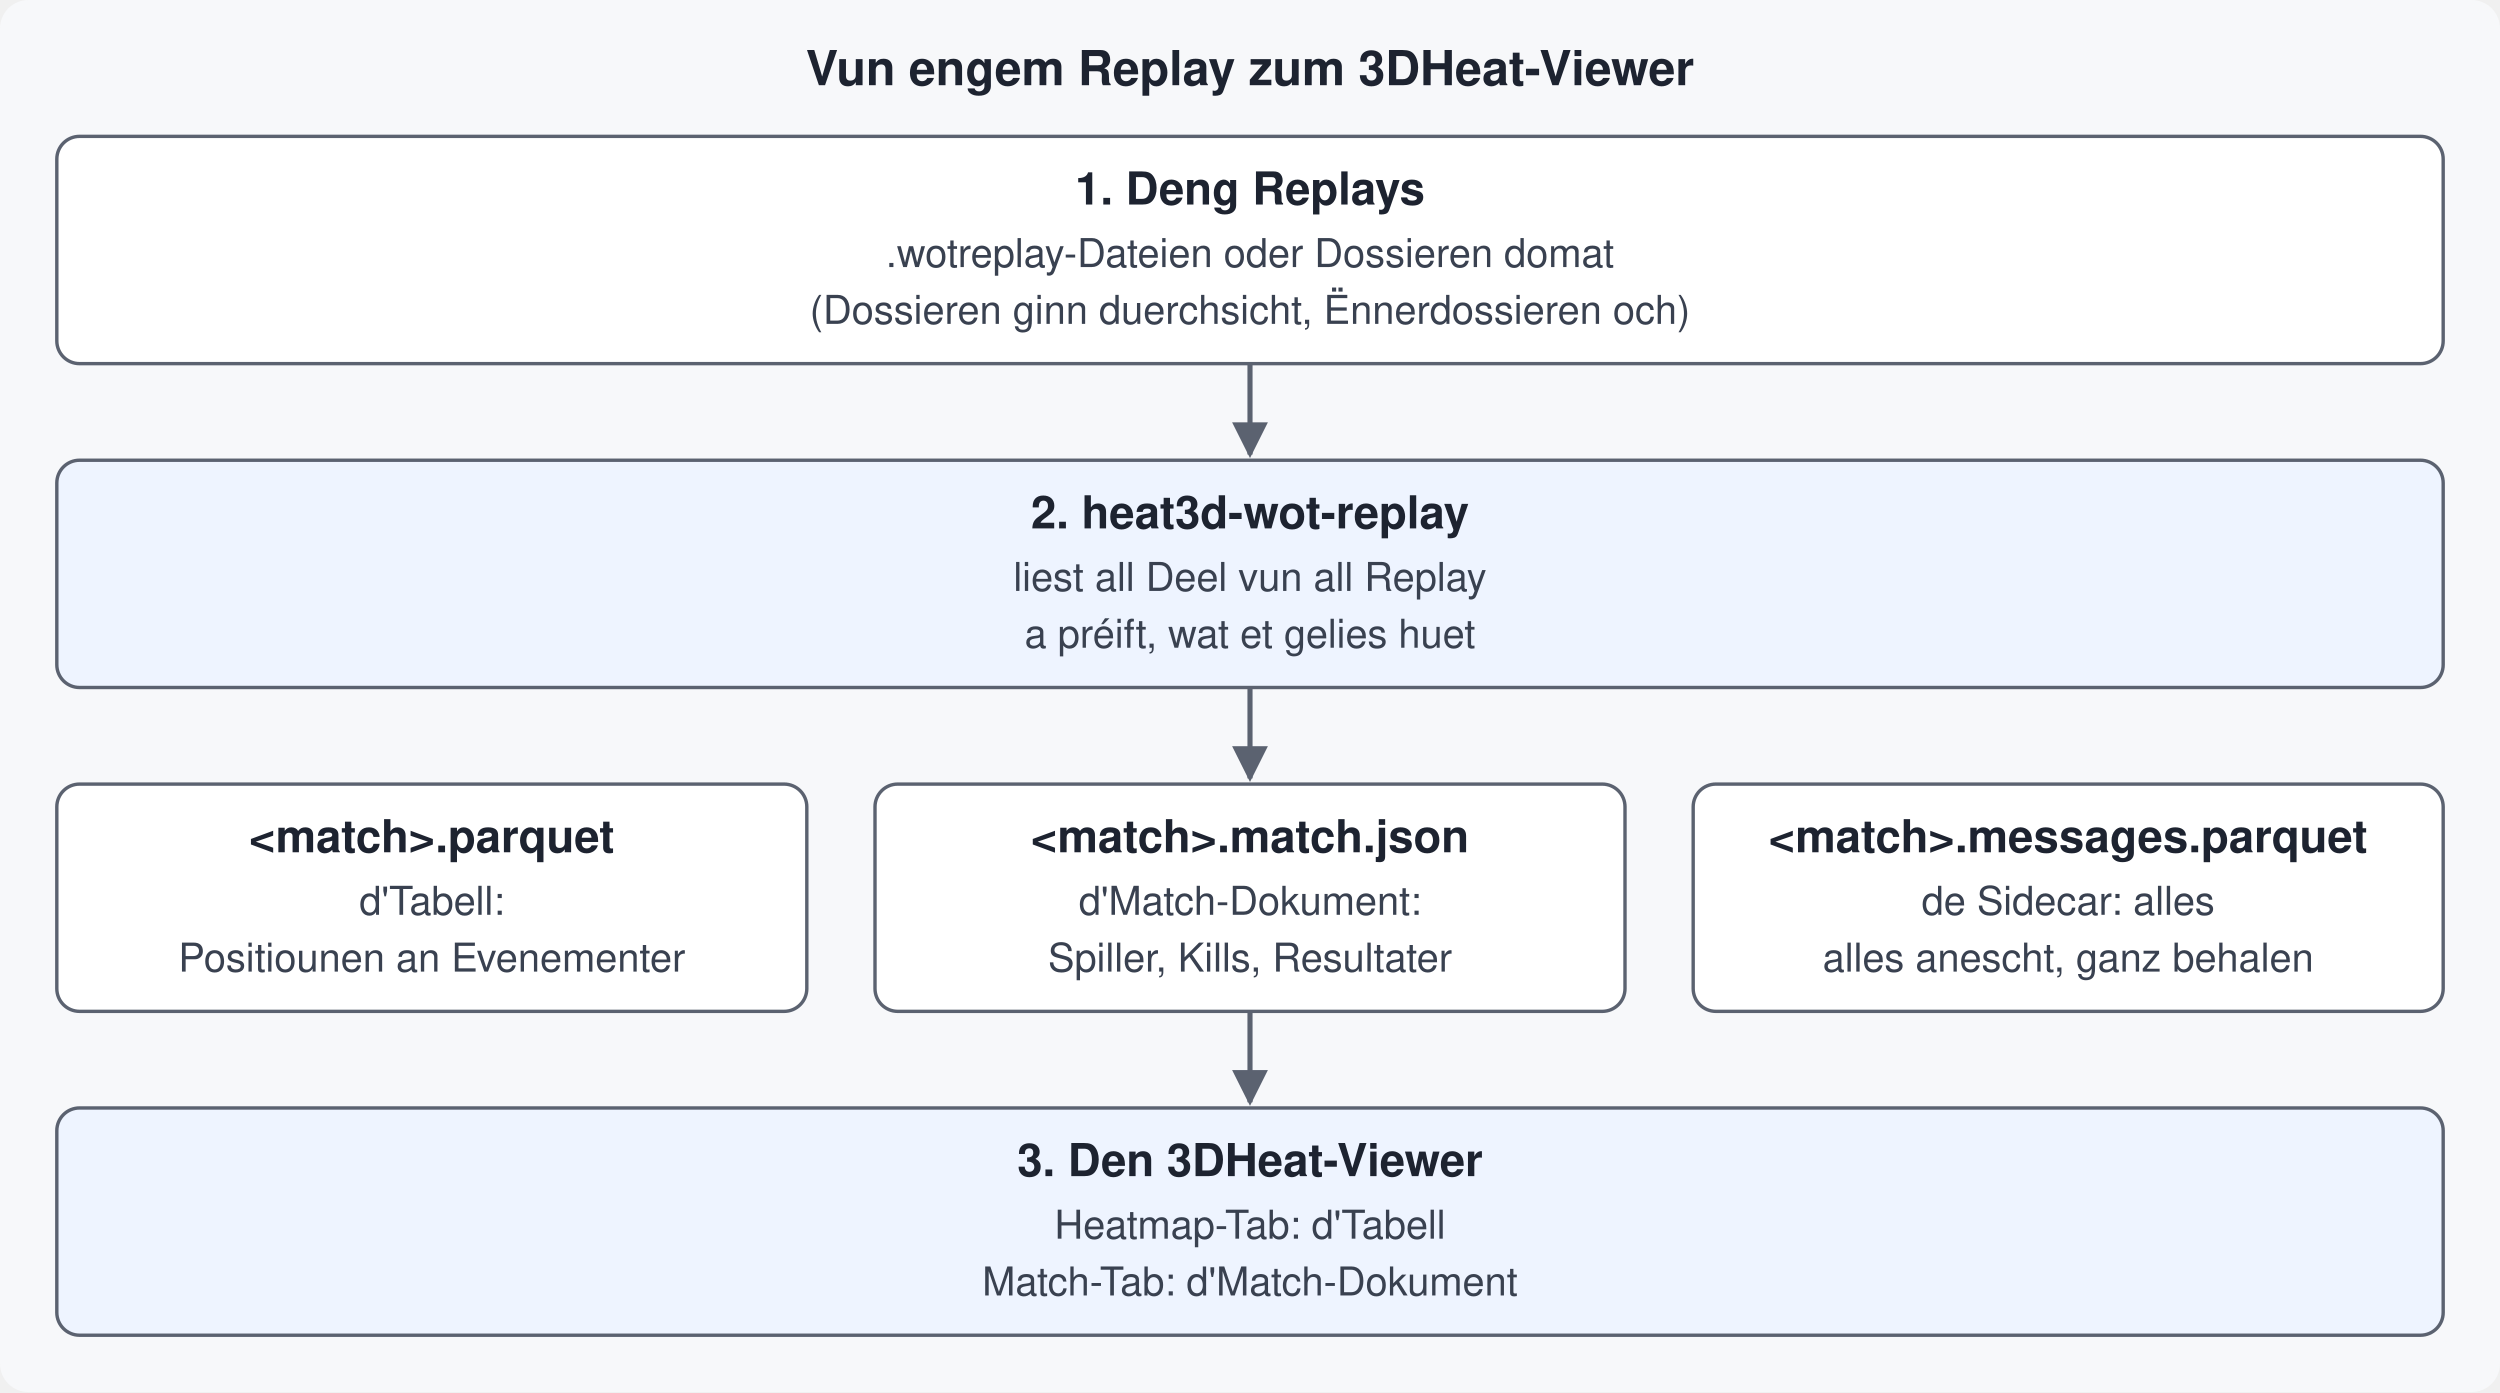
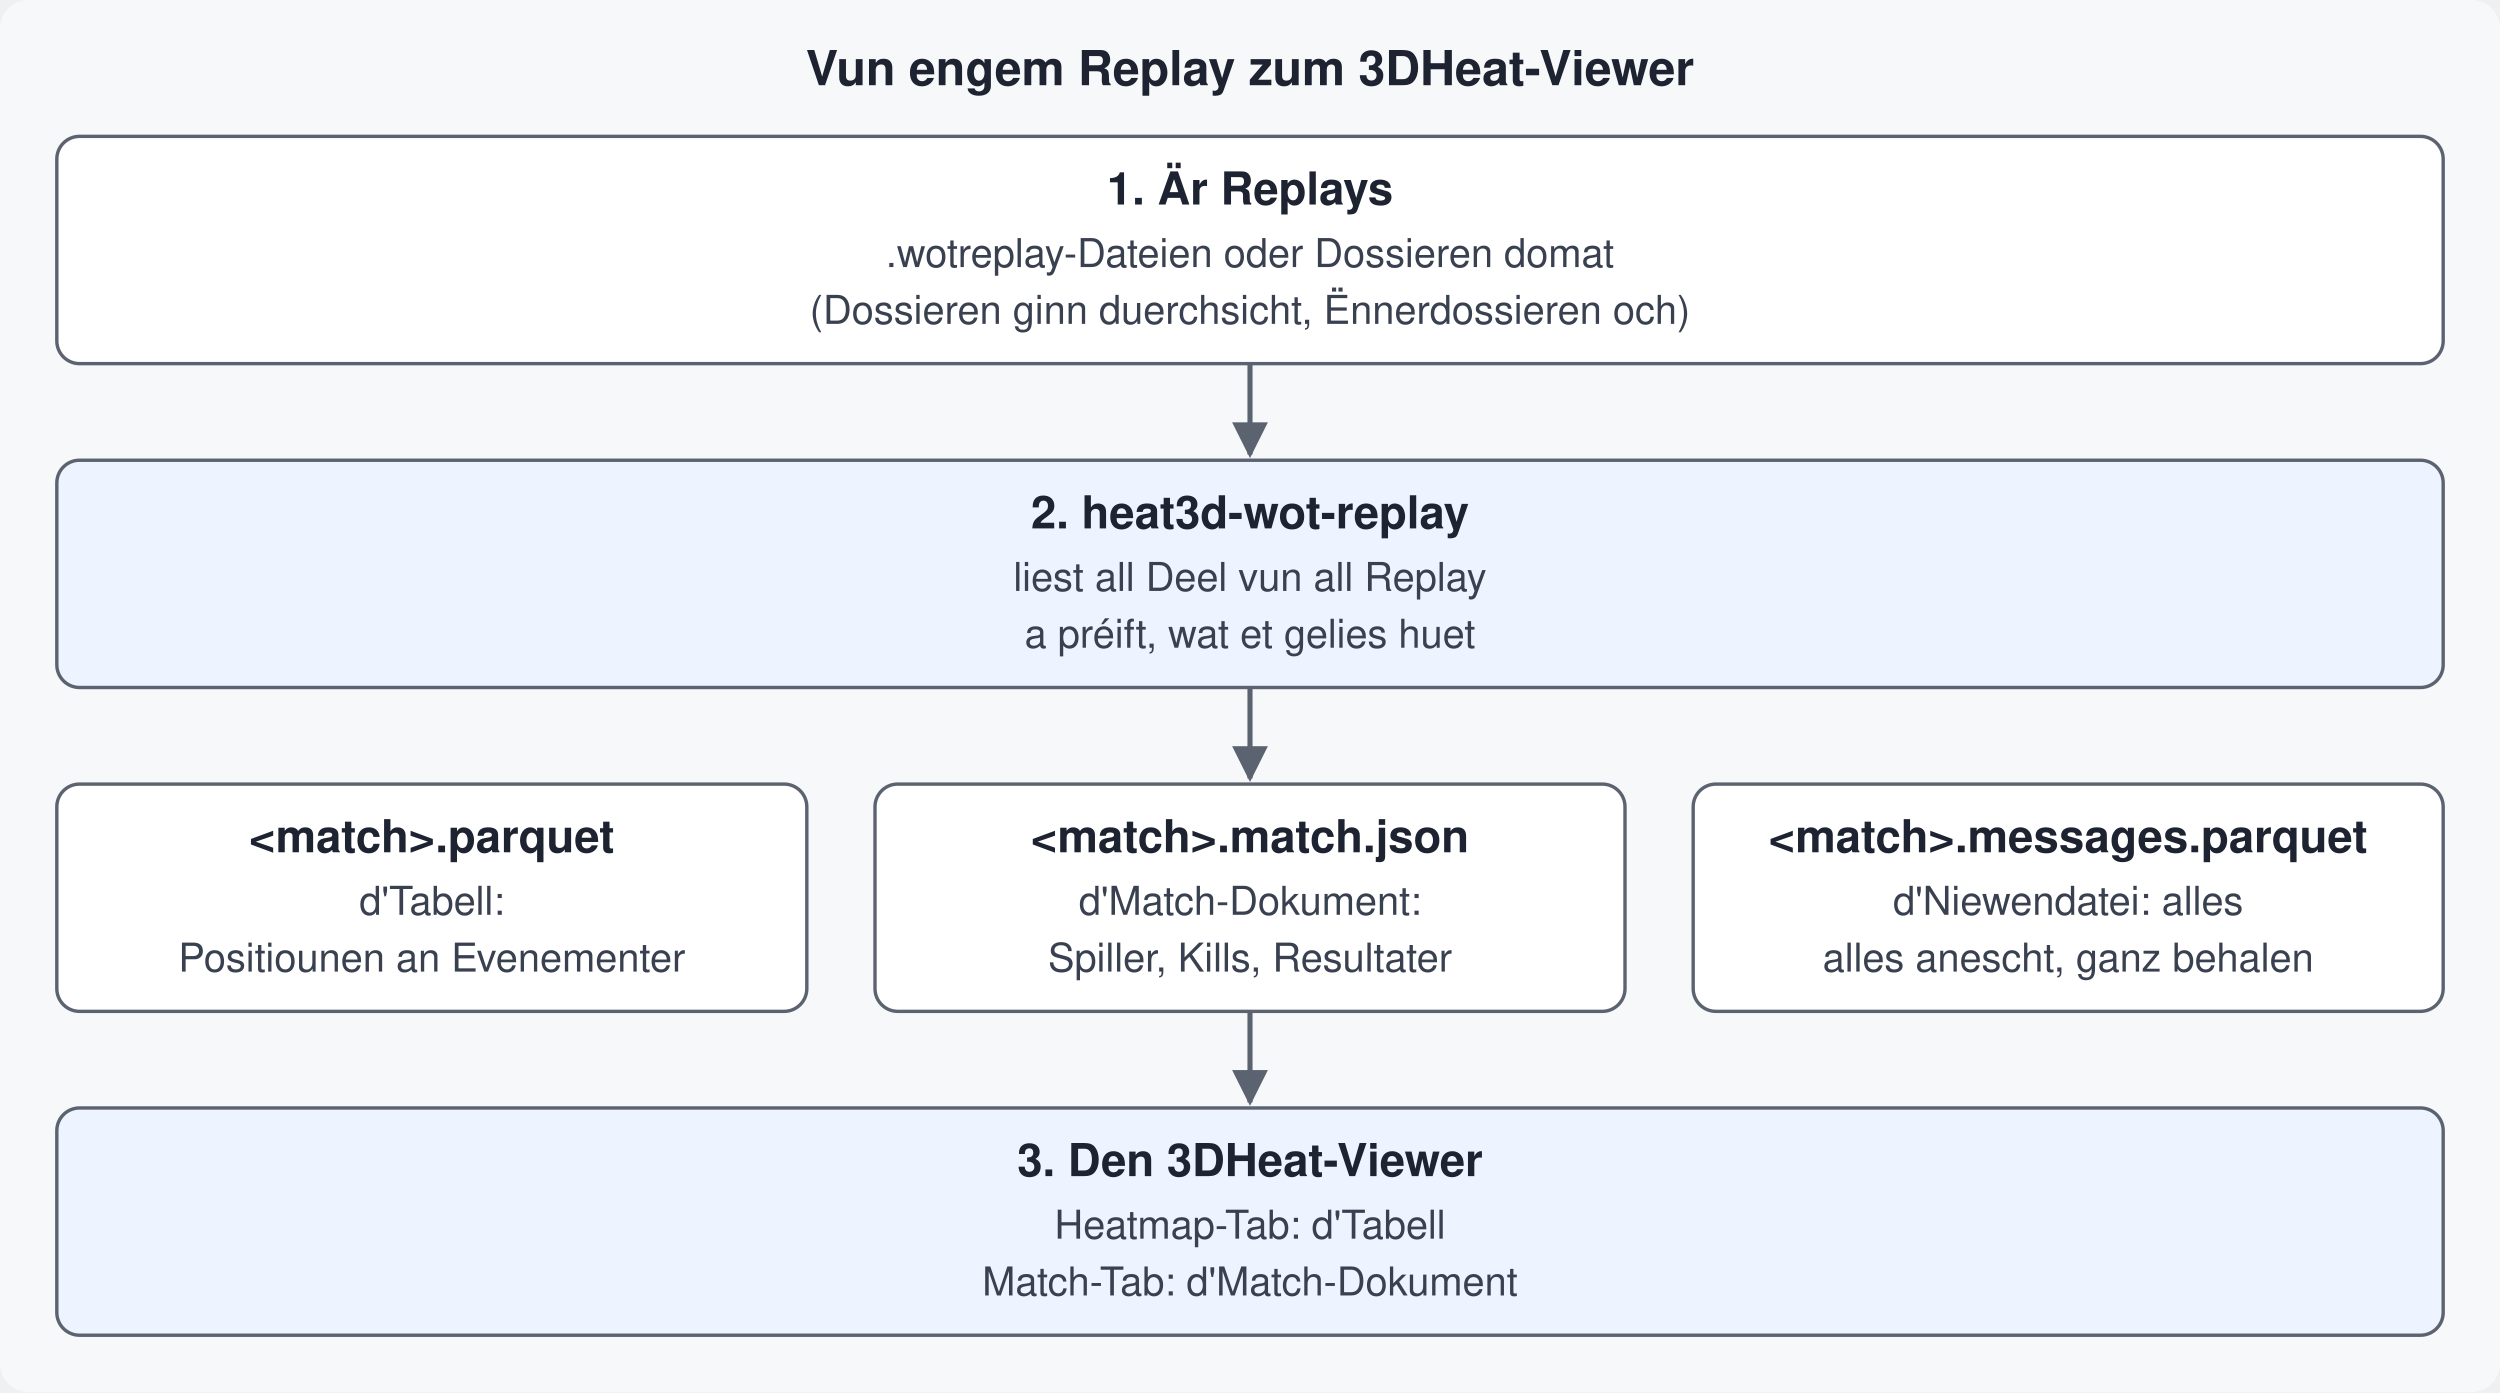
<svg xmlns="http://www.w3.org/2000/svg" width="880" height="490" viewBox="0 0 880 490" role="img" aria-label="From a replay to the 3DHeat viewer">
  <defs>
    <marker id="a" viewBox="0 0 10 10" refX="9" refY="5" markerWidth="7" markerHeight="7" orient="auto">
      <path d="M0,0 L10,5 L0,10 z" fill="#5b6270" />
    </marker>
  </defs>
  <rect width="880" height="490" rx="10" fill="#f7f8fa" />
  <text x="440" y="30" font-family="Segoe UI,Helvetica,Arial,sans-serif" font-size="17" font-weight="600" text-anchor="middle" fill="#1d2330">Vun engem Replay zum 3DHeat-Viewer</text>
  <rect x="20" y="48" width="840" height="80" rx="8" fill="#ffffff" stroke="#5b6270" stroke-width="1.2" />
-   <text x="440" y="72" font-family="Segoe UI,Helvetica,Arial,sans-serif" font-size="16" font-weight="600" text-anchor="middle" fill="#1d2330">1. Deng Replays</text>
+   <text x="440" y="72" font-family="Segoe UI,Helvetica,Arial,sans-serif" font-size="16" font-weight="600" text-anchor="middle" fill="#1d2330">1. Är Replays</text>
  <text x="440" y="94" font-family="Segoe UI,Helvetica,Arial,sans-serif" font-size="14" text-anchor="middle" fill="#394150">.wotreplay-Dateien oder Dossieren domat</text>
  <text x="440" y="114" font-family="Segoe UI,Helvetica,Arial,sans-serif" font-size="14" text-anchor="middle" fill="#394150">(Dossieren ginn duerchsicht, Ënnerdossieren och)</text>
  <line x1="440" y1="128" x2="440" y2="160" stroke="#5b6270" stroke-width="1.8" marker-end="url(#a)" />
  <rect x="20" y="162" width="840" height="80" rx="8" fill="#eef4ff" stroke="#5b6270" stroke-width="1.2" />
  <text x="440" y="186" font-family="Segoe UI,Helvetica,Arial,sans-serif" font-size="16" font-weight="600" text-anchor="middle" fill="#1d2330">2. heat3d-wot-replay</text>
  <text x="440" y="208" font-family="Segoe UI,Helvetica,Arial,sans-serif" font-size="14" text-anchor="middle" fill="#394150">liest all Deel vun all Replay</text>
  <text x="440" y="228" font-family="Segoe UI,Helvetica,Arial,sans-serif" font-size="14" text-anchor="middle" fill="#394150">a préift, wat et gelies huet</text>
  <line x1="440" y1="242" x2="440" y2="274" stroke="#5b6270" stroke-width="1.8" marker-end="url(#a)" />
  <rect x="20" y="276" width="264" height="80" rx="8" fill="#ffffff" stroke="#5b6270" stroke-width="1.2" />
  <text x="152" y="300" font-family="Segoe UI,Helvetica,Arial,sans-serif" font-size="16" font-weight="600" text-anchor="middle" fill="#1d2330">&lt;match&gt;.parquet</text>
  <text x="152" y="322" font-family="Segoe UI,Helvetica,Arial,sans-serif" font-size="14" text-anchor="middle" fill="#394150">d'Tabell:</text>
  <text x="152" y="342" font-family="Segoe UI,Helvetica,Arial,sans-serif" font-size="14" text-anchor="middle" fill="#394150">Positiounen an Evenementer</text>
  <rect x="308" y="276" width="264" height="80" rx="8" fill="#ffffff" stroke="#5b6270" stroke-width="1.2" />
  <text x="440" y="300" font-family="Segoe UI,Helvetica,Arial,sans-serif" font-size="16" font-weight="600" text-anchor="middle" fill="#1d2330">&lt;match&gt;.match.json</text>
  <text x="440" y="322" font-family="Segoe UI,Helvetica,Arial,sans-serif" font-size="14" text-anchor="middle" fill="#394150">d'Match-Dokument:</text>
  <text x="440" y="342" font-family="Segoe UI,Helvetica,Arial,sans-serif" font-size="14" text-anchor="middle" fill="#394150">Spiller, Kills, Resultater</text>
  <rect x="596" y="276" width="264" height="80" rx="8" fill="#ffffff" stroke="#5b6270" stroke-width="1.2" />
  <text x="728" y="300" font-family="Segoe UI,Helvetica,Arial,sans-serif" font-size="16" font-weight="600" text-anchor="middle" fill="#1d2330">&lt;match&gt;.messages.parquet</text>
-   <text x="728" y="322" font-family="Segoe UI,Helvetica,Arial,sans-serif" font-size="14" text-anchor="middle" fill="#394150">de Sidecar: alles</text>
+   <text x="728" y="322" font-family="Segoe UI,Helvetica,Arial,sans-serif" font-size="14" text-anchor="middle" fill="#394150">d'Niewendatei: alles</text>
  <text x="728" y="342" font-family="Segoe UI,Helvetica,Arial,sans-serif" font-size="14" text-anchor="middle" fill="#394150">alles anescht, ganz behalen</text>
  <line x1="440" y1="356" x2="440" y2="388" stroke="#5b6270" stroke-width="1.8" marker-end="url(#a)" />
  <rect x="20" y="390" width="840" height="80" rx="8" fill="#eef4ff" stroke="#5b6270" stroke-width="1.2" />
  <text x="440" y="414" font-family="Segoe UI,Helvetica,Arial,sans-serif" font-size="16" font-weight="600" text-anchor="middle" fill="#1d2330">3. Den 3DHeat-Viewer</text>
  <text x="440" y="436" font-family="Segoe UI,Helvetica,Arial,sans-serif" font-size="14" text-anchor="middle" fill="#394150">Heatmap-Tab: d'Tabell</text>
  <text x="440" y="456" font-family="Segoe UI,Helvetica,Arial,sans-serif" font-size="14" text-anchor="middle" fill="#394150">Match-Tab: d'Match-Dokument</text>
</svg>
